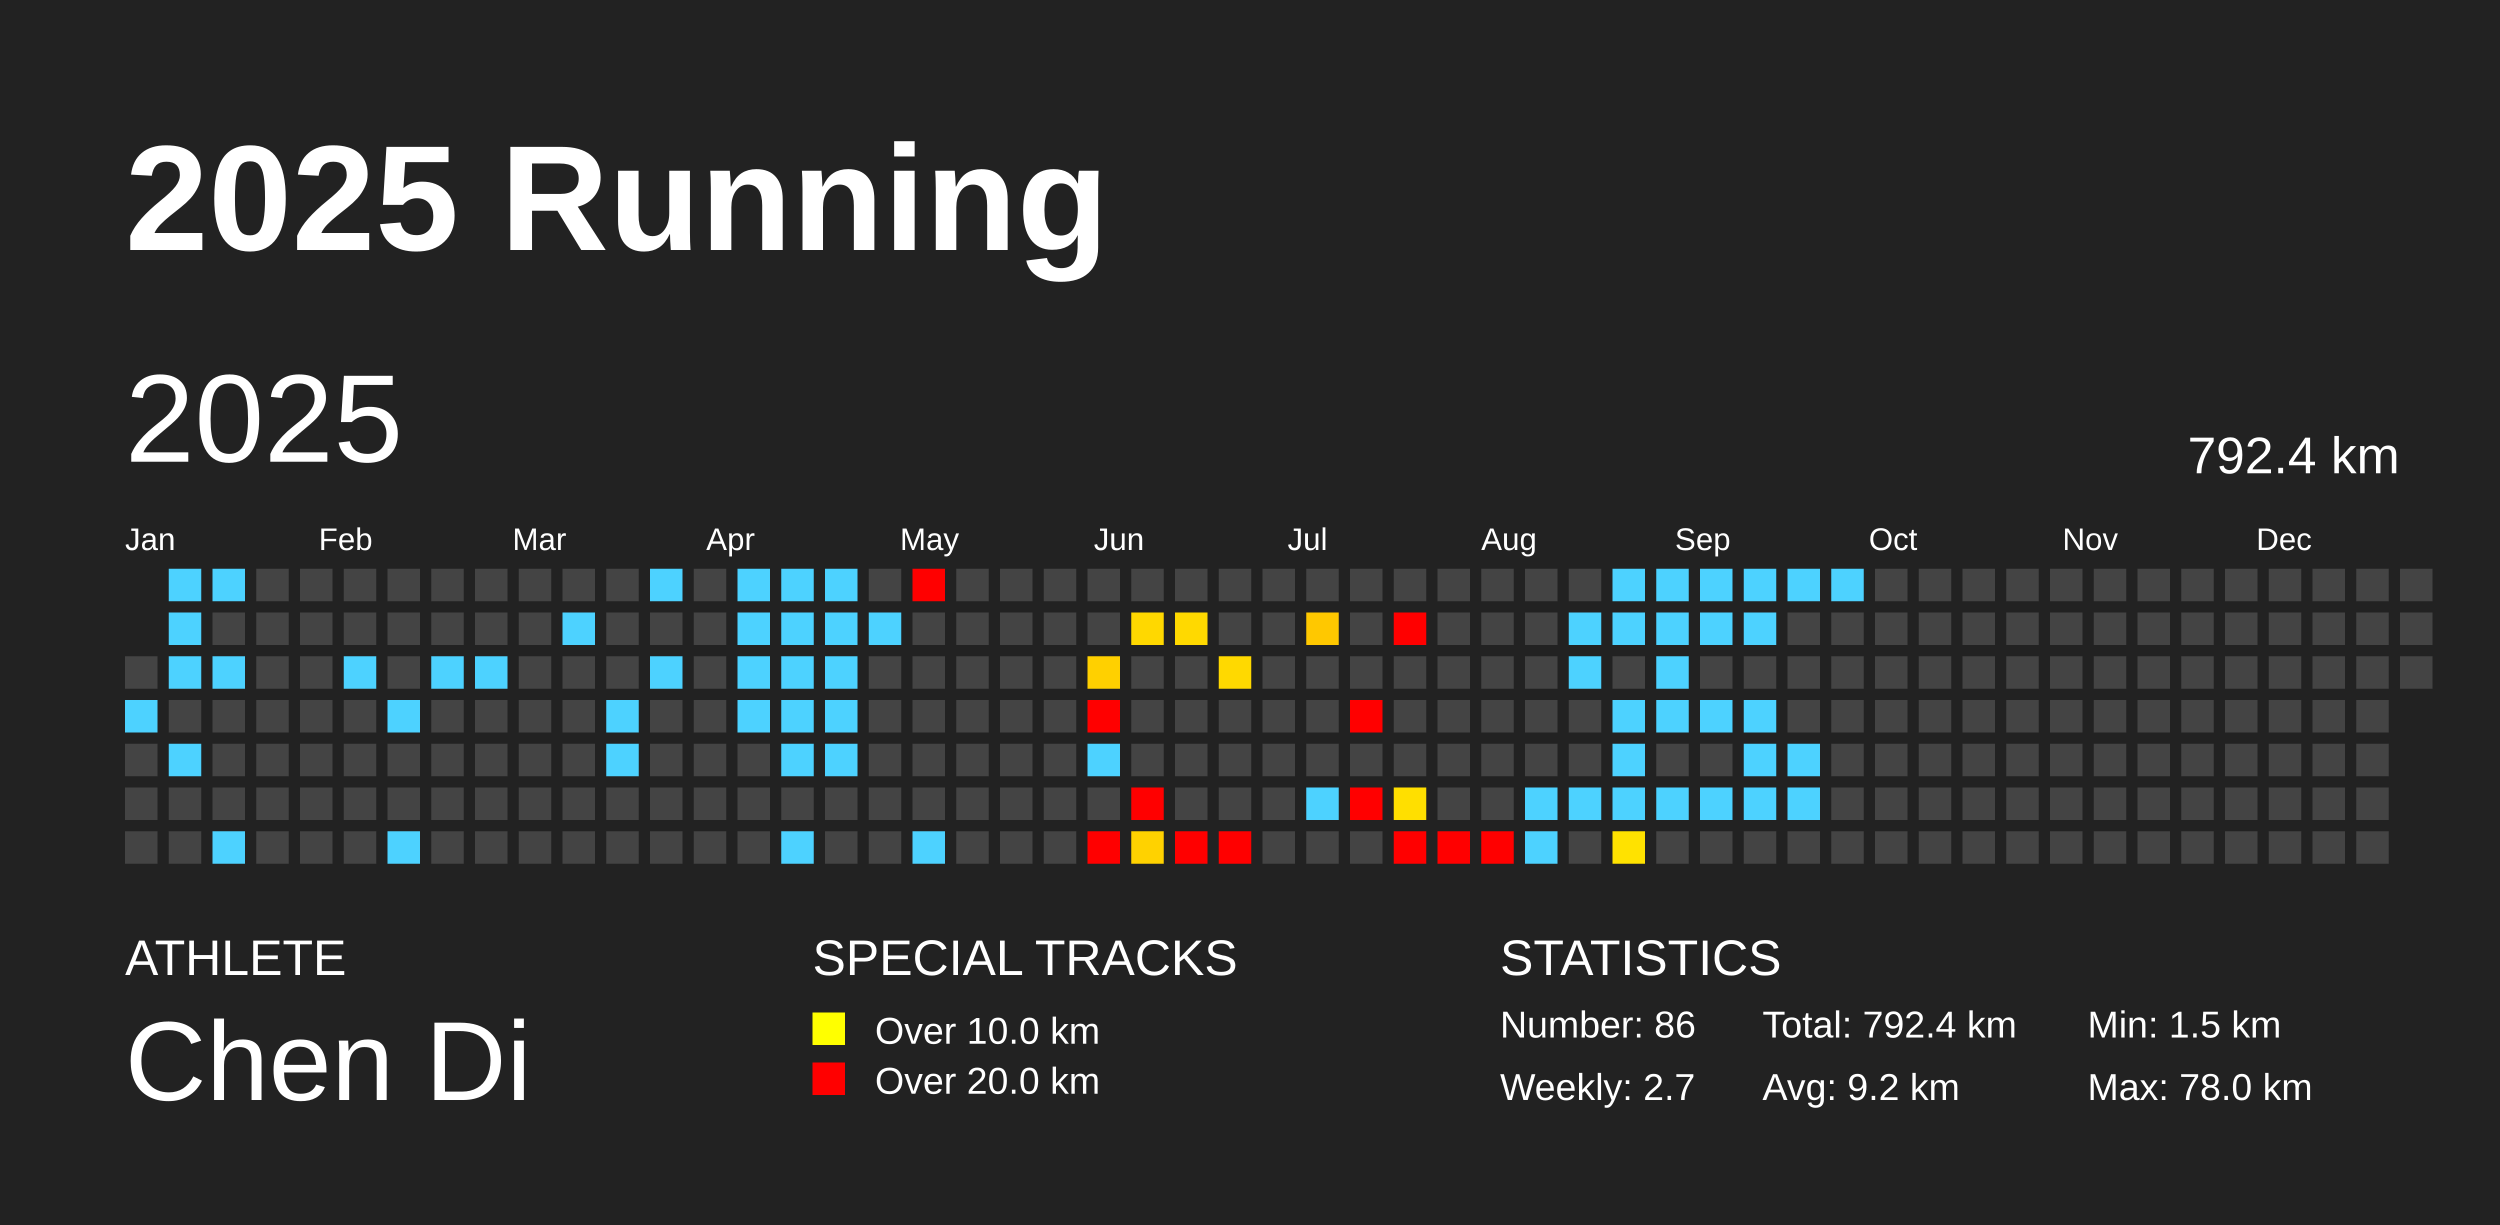
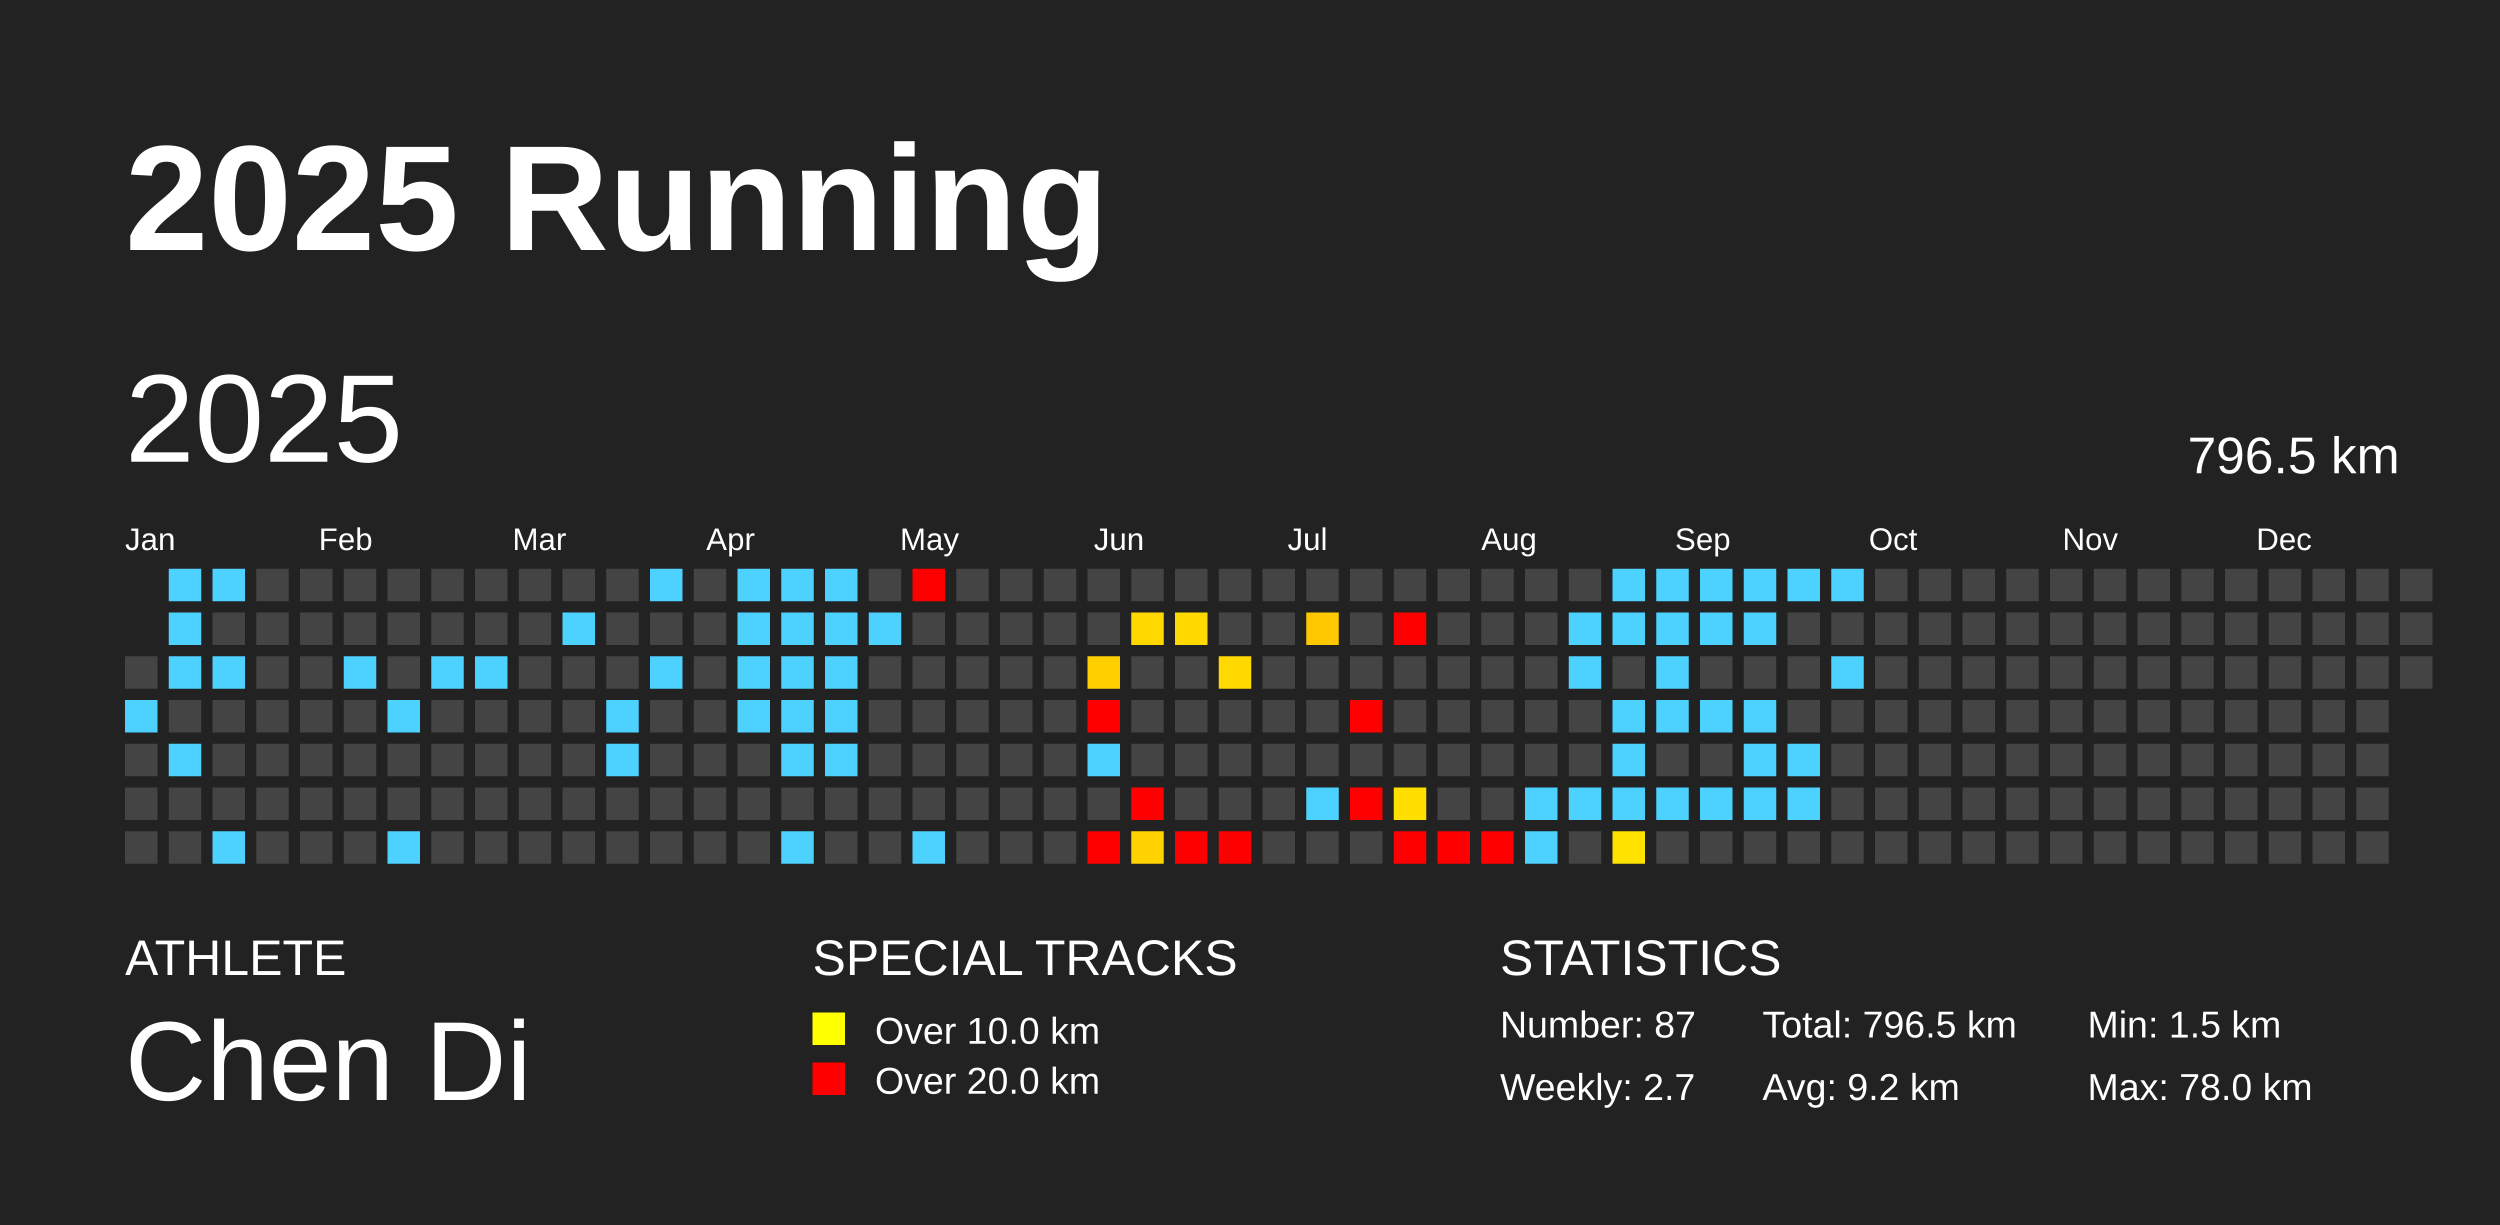
<svg xmlns="http://www.w3.org/2000/svg" baseProfile="full" height="98mm" version="1.1" viewBox="0,0,200,98" width="200mm">
  <defs />
  <rect fill="#222222" height="98" width="200" x="0" y="0" />
  <text fill="#FFFFFF" style="font-size:12px; font-family:Arial; font-weight:bold;" x="10" y="20">2025 Running</text>
  <text fill="#FFFFFF" style="font-size:4px; font-family:Arial" x="10" y="78">ATHLETE</text>
  <text fill="#FFFFFF" style="font-size:9px; font-family:Arial" x="10" y="88">Chen Di</text>
  <text fill="#FFFFFF" style="font-size:4px; font-family:Arial" x="65" y="78">SPECIAL TRACKS</text>
  <rect fill="yellow" height="2.6" width="2.6" x="65" y="81" />
  <text fill="#FFFFFF" style="font-size:3px; font-family:Arial" x="70" y="83.5">Over 10.0 km</text>
  <rect fill="red" height="2.6" width="2.6" x="65" y="85" />
  <text fill="#FFFFFF" style="font-size:3px; font-family:Arial" x="70" y="87.5">Over 20.0 km</text>
  <text fill="#FFFFFF" style="font-size:4px; font-family:Arial" x="120" y="78">STATISTICS</text>
-   <text fill="#FFFFFF" style="font-size:3px; font-family:Arial" x="120" y="83">Number: 86</text>
+   <text fill="#FFFFFF" style="font-size:3px; font-family:Arial" x="120" y="83">Number: 87</text>
  <text fill="#FFFFFF" style="font-size:3px; font-family:Arial" x="120" y="88">Weekly: 2.7</text>
-   <text fill="#FFFFFF" style="font-size:3px; font-family:Arial" x="141" y="83">Total: 792.4 km</text>
+   <text fill="#FFFFFF" style="font-size:3px; font-family:Arial" x="141" y="83">Total: 796.5 km</text>
  <text fill="#FFFFFF" style="font-size:3px; font-family:Arial" x="141" y="88">Avg: 9.2 km</text>
  <text fill="#FFFFFF" style="font-size:3px; font-family:Arial" x="167" y="83">Min: 1.5 km</text>
  <text fill="#FFFFFF" style="font-size:3px; font-family:Arial" x="167" y="88">Max: 78.0 km</text>
  <text dominant-baseline="hanging" fill="#FFFFFF" style="font-size:10.0px; font-family:Arial;" x="10" y="30">2025</text>
-   <text dominant-baseline="hanging" fill="#FFFFFF" style="font-size:4.125px; font-family:Arial;" x="175" y="35">792.4 km</text>
+   <text dominant-baseline="hanging" fill="#FFFFFF" style="font-size:4.125px; font-family:Arial;" x="175" y="35">796.5 km</text>
  <text fill="#FFFFFF" style="font-size:2.5px; font-family:Arial" x="10.0" y="44">Jan</text>
  <text fill="#FFFFFF" style="font-size:2.5px; font-family:Arial" x="25.5" y="44">Feb</text>
  <text fill="#FFFFFF" style="font-size:2.5px; font-family:Arial" x="41.0" y="44">Mar</text>
  <text fill="#FFFFFF" style="font-size:2.5px; font-family:Arial" x="56.5" y="44">Apr</text>
  <text fill="#FFFFFF" style="font-size:2.5px; font-family:Arial" x="72.0" y="44">May</text>
  <text fill="#FFFFFF" style="font-size:2.5px; font-family:Arial" x="87.5" y="44">Jun</text>
  <text fill="#FFFFFF" style="font-size:2.5px; font-family:Arial" x="103.0" y="44">Jul</text>
  <text fill="#FFFFFF" style="font-size:2.5px; font-family:Arial" x="118.5" y="44">Aug</text>
  <text fill="#FFFFFF" style="font-size:2.5px; font-family:Arial" x="134.0" y="44">Sep</text>
  <text fill="#FFFFFF" style="font-size:2.5px; font-family:Arial" x="149.5" y="44">Oct</text>
  <text fill="#FFFFFF" style="font-size:2.5px; font-family:Arial" x="165.0" y="44">Nov</text>
  <text fill="#FFFFFF" style="font-size:2.5px; font-family:Arial" x="180.5" y="44">Dec</text>
  <rect fill="#444444" height="2.6" width="2.6" x="10.0" y="52.5" />
  <rect fill="#4dd2ff" height="2.6" width="2.6" x="10.0" y="56.0" />
  <rect fill="#444444" height="2.6" width="2.6" x="10.0" y="59.5" />
  <rect fill="#444444" height="2.6" width="2.6" x="10.0" y="63.0" />
  <rect fill="#444444" height="2.6" width="2.6" x="10.0" y="66.5" />
  <rect fill="#4dd2ff" height="2.6" width="2.6" x="13.5" y="45.5" />
  <rect fill="#4dd2ff" height="2.6" width="2.6" x="13.5" y="49.0" />
  <rect fill="#4dd2ff" height="2.6" width="2.6" x="13.5" y="52.5" />
  <rect fill="#444444" height="2.6" width="2.6" x="13.5" y="56.0" />
  <rect fill="#4dd2ff" height="2.6" width="2.6" x="13.5" y="59.5" />
  <rect fill="#444444" height="2.6" width="2.6" x="13.5" y="63.0" />
  <rect fill="#444444" height="2.6" width="2.6" x="13.5" y="66.5" />
  <rect fill="#4dd2ff" height="2.6" width="2.6" x="17.0" y="45.5" />
  <rect fill="#444444" height="2.6" width="2.6" x="17.0" y="49.0" />
  <rect fill="#4dd2ff" height="2.6" width="2.6" x="17.0" y="52.5" />
  <rect fill="#444444" height="2.6" width="2.6" x="17.0" y="56.0" />
  <rect fill="#444444" height="2.6" width="2.6" x="17.0" y="59.5" />
  <rect fill="#444444" height="2.6" width="2.6" x="17.0" y="63.0" />
  <rect fill="#4dd2ff" height="2.6" width="2.6" x="17.0" y="66.5" />
  <rect fill="#444444" height="2.6" width="2.6" x="20.5" y="45.5" />
  <rect fill="#444444" height="2.6" width="2.6" x="20.5" y="49.0" />
  <rect fill="#444444" height="2.6" width="2.6" x="20.5" y="52.5" />
  <rect fill="#444444" height="2.6" width="2.6" x="20.5" y="56.0" />
  <rect fill="#444444" height="2.6" width="2.6" x="20.5" y="59.5" />
  <rect fill="#444444" height="2.6" width="2.6" x="20.5" y="63.0" />
  <rect fill="#444444" height="2.6" width="2.6" x="20.5" y="66.5" />
  <rect fill="#444444" height="2.6" width="2.6" x="24.0" y="45.5" />
  <rect fill="#444444" height="2.6" width="2.6" x="24.0" y="49.0" />
  <rect fill="#444444" height="2.6" width="2.6" x="24.0" y="52.5" />
  <rect fill="#444444" height="2.6" width="2.6" x="24.0" y="56.0" />
  <rect fill="#444444" height="2.6" width="2.6" x="24.0" y="59.5" />
  <rect fill="#444444" height="2.6" width="2.6" x="24.0" y="63.0" />
  <rect fill="#444444" height="2.6" width="2.6" x="24.0" y="66.5" />
  <rect fill="#444444" height="2.6" width="2.6" x="27.5" y="45.5" />
  <rect fill="#444444" height="2.6" width="2.6" x="27.5" y="49.0" />
  <rect fill="#4dd2ff" height="2.6" width="2.6" x="27.5" y="52.5" />
  <rect fill="#444444" height="2.6" width="2.6" x="27.5" y="56.0" />
  <rect fill="#444444" height="2.6" width="2.6" x="27.5" y="59.5" />
  <rect fill="#444444" height="2.6" width="2.6" x="27.5" y="63.0" />
  <rect fill="#444444" height="2.6" width="2.6" x="27.5" y="66.5" />
  <rect fill="#444444" height="2.6" width="2.6" x="31.0" y="45.5" />
  <rect fill="#444444" height="2.6" width="2.6" x="31.0" y="49.0" />
  <rect fill="#444444" height="2.6" width="2.6" x="31.0" y="52.5" />
  <rect fill="#4dd2ff" height="2.6" width="2.6" x="31.0" y="56.0" />
  <rect fill="#444444" height="2.6" width="2.6" x="31.0" y="59.5" />
  <rect fill="#444444" height="2.6" width="2.6" x="31.0" y="63.0" />
  <rect fill="#4dd2ff" height="2.6" width="2.6" x="31.0" y="66.5" />
  <rect fill="#444444" height="2.6" width="2.6" x="34.5" y="45.5" />
  <rect fill="#444444" height="2.6" width="2.6" x="34.5" y="49.0" />
  <rect fill="#4dd2ff" height="2.6" width="2.6" x="34.5" y="52.5" />
  <rect fill="#444444" height="2.6" width="2.6" x="34.5" y="56.0" />
  <rect fill="#444444" height="2.6" width="2.6" x="34.5" y="59.5" />
  <rect fill="#444444" height="2.6" width="2.6" x="34.5" y="63.0" />
  <rect fill="#444444" height="2.6" width="2.6" x="34.5" y="66.5" />
  <rect fill="#444444" height="2.6" width="2.6" x="38.0" y="45.5" />
  <rect fill="#444444" height="2.6" width="2.6" x="38.0" y="49.0" />
  <rect fill="#4dd2ff" height="2.6" width="2.6" x="38.0" y="52.5" />
  <rect fill="#444444" height="2.6" width="2.6" x="38.0" y="56.0" />
  <rect fill="#444444" height="2.6" width="2.6" x="38.0" y="59.5" />
  <rect fill="#444444" height="2.6" width="2.6" x="38.0" y="63.0" />
  <rect fill="#444444" height="2.6" width="2.6" x="38.0" y="66.5" />
  <rect fill="#444444" height="2.6" width="2.6" x="41.5" y="45.5" />
  <rect fill="#444444" height="2.6" width="2.6" x="41.5" y="49.0" />
  <rect fill="#444444" height="2.6" width="2.6" x="41.5" y="52.5" />
  <rect fill="#444444" height="2.6" width="2.6" x="41.5" y="56.0" />
  <rect fill="#444444" height="2.6" width="2.6" x="41.5" y="59.5" />
  <rect fill="#444444" height="2.6" width="2.6" x="41.5" y="63.0" />
  <rect fill="#444444" height="2.6" width="2.6" x="41.5" y="66.5" />
  <rect fill="#444444" height="2.6" width="2.6" x="45.0" y="45.5" />
  <rect fill="#4dd2ff" height="2.6" width="2.6" x="45.0" y="49.0" />
  <rect fill="#444444" height="2.6" width="2.6" x="45.0" y="52.5" />
  <rect fill="#444444" height="2.6" width="2.6" x="45.0" y="56.0" />
  <rect fill="#444444" height="2.6" width="2.6" x="45.0" y="59.5" />
  <rect fill="#444444" height="2.6" width="2.6" x="45.0" y="63.0" />
  <rect fill="#444444" height="2.6" width="2.6" x="45.0" y="66.5" />
  <rect fill="#444444" height="2.6" width="2.6" x="48.5" y="45.5" />
  <rect fill="#444444" height="2.6" width="2.6" x="48.5" y="49.0" />
  <rect fill="#444444" height="2.6" width="2.6" x="48.5" y="52.5" />
  <rect fill="#4dd2ff" height="2.6" width="2.6" x="48.5" y="56.0" />
  <rect fill="#4dd2ff" height="2.6" width="2.6" x="48.5" y="59.5" />
  <rect fill="#444444" height="2.6" width="2.6" x="48.5" y="63.0" />
  <rect fill="#444444" height="2.6" width="2.6" x="48.5" y="66.5" />
  <rect fill="#4dd2ff" height="2.6" width="2.6" x="52.0" y="45.5" />
  <rect fill="#444444" height="2.6" width="2.6" x="52.0" y="49.0" />
  <rect fill="#4dd2ff" height="2.6" width="2.6" x="52.0" y="52.5" />
  <rect fill="#444444" height="2.6" width="2.6" x="52.0" y="56.0" />
  <rect fill="#444444" height="2.6" width="2.6" x="52.0" y="59.5" />
  <rect fill="#444444" height="2.6" width="2.6" x="52.0" y="63.0" />
  <rect fill="#444444" height="2.6" width="2.6" x="52.0" y="66.5" />
  <rect fill="#444444" height="2.6" width="2.6" x="55.5" y="45.5" />
  <rect fill="#444444" height="2.6" width="2.6" x="55.5" y="49.0" />
  <rect fill="#444444" height="2.6" width="2.6" x="55.5" y="52.5" />
  <rect fill="#444444" height="2.6" width="2.6" x="55.5" y="56.0" />
  <rect fill="#444444" height="2.6" width="2.6" x="55.5" y="59.5" />
  <rect fill="#444444" height="2.6" width="2.6" x="55.5" y="63.0" />
  <rect fill="#444444" height="2.6" width="2.6" x="55.5" y="66.5" />
  <rect fill="#4dd2ff" height="2.6" width="2.6" x="59.0" y="45.5" />
  <rect fill="#4dd2ff" height="2.6" width="2.6" x="59.0" y="49.0" />
  <rect fill="#4dd2ff" height="2.6" width="2.6" x="59.0" y="52.5" />
  <rect fill="#4dd2ff" height="2.6" width="2.6" x="59.0" y="56.0" />
  <rect fill="#444444" height="2.6" width="2.6" x="59.0" y="59.5" />
  <rect fill="#444444" height="2.6" width="2.6" x="59.0" y="63.0" />
  <rect fill="#444444" height="2.6" width="2.6" x="59.0" y="66.5" />
  <rect fill="#4dd2ff" height="2.6" width="2.6" x="62.5" y="45.5" />
  <rect fill="#4dd2ff" height="2.6" width="2.6" x="62.5" y="49.0" />
  <rect fill="#4dd2ff" height="2.6" width="2.6" x="62.5" y="52.5" />
  <rect fill="#4dd2ff" height="2.6" width="2.6" x="62.5" y="56.0" />
  <rect fill="#4dd2ff" height="2.6" width="2.6" x="62.5" y="59.5" />
  <rect fill="#444444" height="2.6" width="2.6" x="62.5" y="63.0" />
  <rect fill="#4dd2ff" height="2.6" width="2.6" x="62.5" y="66.5" />
  <rect fill="#4dd2ff" height="2.6" width="2.6" x="66.0" y="45.5" />
  <rect fill="#4dd2ff" height="2.6" width="2.6" x="66.0" y="49.0" />
  <rect fill="#4dd2ff" height="2.6" width="2.6" x="66.0" y="52.5" />
  <rect fill="#4dd2ff" height="2.6" width="2.6" x="66.0" y="56.0" />
  <rect fill="#4dd2ff" height="2.6" width="2.6" x="66.0" y="59.5" />
  <rect fill="#444444" height="2.6" width="2.6" x="66.0" y="63.0" />
  <rect fill="#444444" height="2.6" width="2.6" x="66.0" y="66.5" />
  <rect fill="#444444" height="2.6" width="2.6" x="69.5" y="45.5" />
  <rect fill="#4dd2ff" height="2.6" width="2.6" x="69.5" y="49.0" />
  <rect fill="#444444" height="2.6" width="2.6" x="69.5" y="52.5" />
  <rect fill="#444444" height="2.6" width="2.6" x="69.5" y="56.0" />
  <rect fill="#444444" height="2.6" width="2.6" x="69.5" y="59.5" />
  <rect fill="#444444" height="2.6" width="2.6" x="69.5" y="63.0" />
  <rect fill="#444444" height="2.6" width="2.6" x="69.5" y="66.5" />
  <rect fill="red" height="2.6" width="2.6" x="73.0" y="45.5" />
  <rect fill="#444444" height="2.6" width="2.6" x="73.0" y="49.0" />
  <rect fill="#444444" height="2.6" width="2.6" x="73.0" y="52.5" />
  <rect fill="#444444" height="2.6" width="2.6" x="73.0" y="56.0" />
  <rect fill="#444444" height="2.6" width="2.6" x="73.0" y="59.5" />
  <rect fill="#444444" height="2.6" width="2.6" x="73.0" y="63.0" />
  <rect fill="#4dd2ff" height="2.6" width="2.6" x="73.0" y="66.5" />
  <rect fill="#444444" height="2.6" width="2.6" x="76.5" y="45.5" />
  <rect fill="#444444" height="2.6" width="2.6" x="76.5" y="49.0" />
  <rect fill="#444444" height="2.6" width="2.6" x="76.5" y="52.5" />
  <rect fill="#444444" height="2.6" width="2.6" x="76.5" y="56.0" />
  <rect fill="#444444" height="2.6" width="2.6" x="76.5" y="59.5" />
  <rect fill="#444444" height="2.6" width="2.6" x="76.5" y="63.0" />
  <rect fill="#444444" height="2.6" width="2.6" x="76.5" y="66.5" />
  <rect fill="#444444" height="2.6" width="2.6" x="80.0" y="45.5" />
  <rect fill="#444444" height="2.6" width="2.6" x="80.0" y="49.0" />
  <rect fill="#444444" height="2.6" width="2.6" x="80.0" y="52.5" />
  <rect fill="#444444" height="2.6" width="2.6" x="80.0" y="56.0" />
  <rect fill="#444444" height="2.6" width="2.6" x="80.0" y="59.5" />
  <rect fill="#444444" height="2.6" width="2.6" x="80.0" y="63.0" />
  <rect fill="#444444" height="2.6" width="2.6" x="80.0" y="66.5" />
  <rect fill="#444444" height="2.6" width="2.6" x="83.5" y="45.5" />
  <rect fill="#444444" height="2.6" width="2.6" x="83.5" y="49.0" />
  <rect fill="#444444" height="2.6" width="2.6" x="83.5" y="52.5" />
  <rect fill="#444444" height="2.6" width="2.6" x="83.5" y="56.0" />
  <rect fill="#444444" height="2.6" width="2.6" x="83.5" y="59.5" />
  <rect fill="#444444" height="2.6" width="2.6" x="83.5" y="63.0" />
  <rect fill="#444444" height="2.6" width="2.6" x="83.5" y="66.5" />
  <rect fill="#444444" height="2.6" width="2.6" x="87.0" y="45.5" />
  <rect fill="#444444" height="2.6" width="2.6" x="87.0" y="49.0" />
  <rect fill="#ffd000" height="2.6" width="2.6" x="87.0" y="52.5" />
  <rect fill="red" height="2.6" width="2.6" x="87.0" y="56.0" />
  <rect fill="#4dd2ff" height="2.6" width="2.6" x="87.0" y="59.5" />
  <rect fill="#444444" height="2.6" width="2.6" x="87.0" y="63.0" />
  <rect fill="red" height="2.6" width="2.6" x="87.0" y="66.5" />
  <rect fill="#444444" height="2.6" width="2.6" x="90.5" y="45.5" />
  <rect fill="#ffd800" height="2.6" width="2.6" x="90.5" y="49.0" />
  <rect fill="#444444" height="2.6" width="2.6" x="90.5" y="52.5" />
  <rect fill="#444444" height="2.6" width="2.6" x="90.5" y="56.0" />
  <rect fill="#444444" height="2.6" width="2.6" x="90.5" y="59.5" />
  <rect fill="red" height="2.6" width="2.6" x="90.5" y="63.0" />
  <rect fill="#ffd200" height="2.6" width="2.6" x="90.5" y="66.5" />
  <rect fill="#444444" height="2.6" width="2.6" x="94.0" y="45.5" />
  <rect fill="#ffd900" height="2.6" width="2.6" x="94.0" y="49.0" />
  <rect fill="#444444" height="2.6" width="2.6" x="94.0" y="52.5" />
  <rect fill="#444444" height="2.6" width="2.6" x="94.0" y="56.0" />
  <rect fill="#444444" height="2.6" width="2.6" x="94.0" y="59.5" />
  <rect fill="#444444" height="2.6" width="2.6" x="94.0" y="63.0" />
  <rect fill="red" height="2.6" width="2.6" x="94.0" y="66.5" />
  <rect fill="#444444" height="2.6" width="2.6" x="97.5" y="45.5" />
  <rect fill="#444444" height="2.6" width="2.6" x="97.5" y="49.0" />
  <rect fill="#ffd900" height="2.6" width="2.6" x="97.5" y="52.5" />
  <rect fill="#444444" height="2.6" width="2.6" x="97.5" y="56.0" />
  <rect fill="#444444" height="2.6" width="2.6" x="97.5" y="59.5" />
  <rect fill="#444444" height="2.6" width="2.6" x="97.5" y="63.0" />
  <rect fill="red" height="2.6" width="2.6" x="97.5" y="66.5" />
  <rect fill="#444444" height="2.6" width="2.6" x="101.0" y="45.5" />
  <rect fill="#444444" height="2.6" width="2.6" x="101.0" y="49.0" />
  <rect fill="#444444" height="2.6" width="2.6" x="101.0" y="52.5" />
  <rect fill="#444444" height="2.6" width="2.6" x="101.0" y="56.0" />
  <rect fill="#444444" height="2.6" width="2.6" x="101.0" y="59.5" />
  <rect fill="#444444" height="2.6" width="2.6" x="101.0" y="63.0" />
  <rect fill="#444444" height="2.6" width="2.6" x="101.0" y="66.5" />
  <rect fill="#444444" height="2.6" width="2.6" x="104.5" y="45.5" />
  <rect fill="#ffc800" height="2.6" width="2.6" x="104.5" y="49.0" />
  <rect fill="#444444" height="2.6" width="2.6" x="104.5" y="52.5" />
  <rect fill="#444444" height="2.6" width="2.6" x="104.5" y="56.0" />
  <rect fill="#444444" height="2.6" width="2.6" x="104.5" y="59.5" />
  <rect fill="#4dd2ff" height="2.6" width="2.6" x="104.5" y="63.0" />
  <rect fill="#444444" height="2.6" width="2.6" x="104.5" y="66.5" />
  <rect fill="#444444" height="2.6" width="2.6" x="108.0" y="45.5" />
  <rect fill="#444444" height="2.6" width="2.6" x="108.0" y="49.0" />
  <rect fill="#444444" height="2.6" width="2.6" x="108.0" y="52.5" />
  <rect fill="red" height="2.6" width="2.6" x="108.0" y="56.0" />
  <rect fill="#444444" height="2.6" width="2.6" x="108.0" y="59.5" />
  <rect fill="red" height="2.6" width="2.6" x="108.0" y="63.0" />
  <rect fill="#444444" height="2.6" width="2.6" x="108.0" y="66.5" />
  <rect fill="#444444" height="2.6" width="2.6" x="111.5" y="45.5" />
  <rect fill="red" height="2.6" width="2.6" x="111.5" y="49.0" />
  <rect fill="#444444" height="2.6" width="2.6" x="111.5" y="52.5" />
  <rect fill="#444444" height="2.6" width="2.6" x="111.5" y="56.0" />
  <rect fill="#444444" height="2.6" width="2.6" x="111.5" y="59.5" />
  <rect fill="#ffdf00" height="2.6" width="2.6" x="111.5" y="63.0" />
  <rect fill="red" height="2.6" width="2.6" x="111.5" y="66.5" />
  <rect fill="#444444" height="2.6" width="2.6" x="115.0" y="45.5" />
  <rect fill="#444444" height="2.6" width="2.6" x="115.0" y="49.0" />
  <rect fill="#444444" height="2.6" width="2.6" x="115.0" y="52.5" />
  <rect fill="#444444" height="2.6" width="2.6" x="115.0" y="56.0" />
  <rect fill="#444444" height="2.6" width="2.6" x="115.0" y="59.5" />
  <rect fill="#444444" height="2.6" width="2.6" x="115.0" y="63.0" />
  <rect fill="red" height="2.6" width="2.6" x="115.0" y="66.5" />
  <rect fill="#444444" height="2.6" width="2.6" x="118.5" y="45.5" />
  <rect fill="#444444" height="2.6" width="2.6" x="118.5" y="49.0" />
  <rect fill="#444444" height="2.6" width="2.6" x="118.5" y="52.5" />
  <rect fill="#444444" height="2.6" width="2.6" x="118.5" y="56.0" />
  <rect fill="#444444" height="2.6" width="2.6" x="118.5" y="59.5" />
  <rect fill="#444444" height="2.6" width="2.6" x="118.5" y="63.0" />
  <rect fill="red" height="2.6" width="2.6" x="118.5" y="66.5" />
  <rect fill="#444444" height="2.6" width="2.6" x="122.0" y="45.5" />
  <rect fill="#444444" height="2.6" width="2.6" x="122.0" y="49.0" />
  <rect fill="#444444" height="2.6" width="2.6" x="122.0" y="52.5" />
  <rect fill="#444444" height="2.6" width="2.6" x="122.0" y="56.0" />
  <rect fill="#444444" height="2.6" width="2.6" x="122.0" y="59.5" />
  <rect fill="#4dd2ff" height="2.6" width="2.6" x="122.0" y="63.0" />
  <rect fill="#4dd2ff" height="2.6" width="2.6" x="122.0" y="66.5" />
  <rect fill="#444444" height="2.6" width="2.6" x="125.5" y="45.5" />
  <rect fill="#4dd2ff" height="2.6" width="2.6" x="125.5" y="49.0" />
  <rect fill="#4dd2ff" height="2.6" width="2.6" x="125.5" y="52.5" />
  <rect fill="#444444" height="2.6" width="2.6" x="125.5" y="56.0" />
  <rect fill="#444444" height="2.6" width="2.6" x="125.5" y="59.5" />
  <rect fill="#4dd2ff" height="2.6" width="2.6" x="125.5" y="63.0" />
  <rect fill="#444444" height="2.6" width="2.6" x="125.5" y="66.5" />
  <rect fill="#4dd2ff" height="2.6" width="2.6" x="129.0" y="45.5" />
  <rect fill="#4dd2ff" height="2.6" width="2.6" x="129.0" y="49.0" />
  <rect fill="#444444" height="2.6" width="2.6" x="129.0" y="52.5" />
  <rect fill="#4dd2ff" height="2.6" width="2.6" x="129.0" y="56.0" />
  <rect fill="#4dd2ff" height="2.6" width="2.6" x="129.0" y="59.5" />
  <rect fill="#4dd2ff" height="2.6" width="2.6" x="129.0" y="63.0" />
  <rect fill="#ffe200" height="2.6" width="2.6" x="129.0" y="66.5" />
  <rect fill="#4dd2ff" height="2.6" width="2.6" x="132.5" y="45.5" />
  <rect fill="#4dd2ff" height="2.6" width="2.6" x="132.5" y="49.0" />
  <rect fill="#4dd2ff" height="2.6" width="2.6" x="132.5" y="52.5" />
  <rect fill="#4dd2ff" height="2.6" width="2.6" x="132.5" y="56.0" />
  <rect fill="#444444" height="2.6" width="2.6" x="132.5" y="59.5" />
  <rect fill="#4dd2ff" height="2.6" width="2.6" x="132.5" y="63.0" />
  <rect fill="#444444" height="2.6" width="2.6" x="132.5" y="66.5" />
  <rect fill="#4dd2ff" height="2.6" width="2.6" x="136.0" y="45.5" />
  <rect fill="#4dd2ff" height="2.6" width="2.6" x="136.0" y="49.0" />
  <rect fill="#444444" height="2.6" width="2.6" x="136.0" y="52.5" />
  <rect fill="#4dd2ff" height="2.6" width="2.6" x="136.0" y="56.0" />
  <rect fill="#444444" height="2.6" width="2.6" x="136.0" y="59.5" />
  <rect fill="#4dd2ff" height="2.6" width="2.6" x="136.0" y="63.0" />
  <rect fill="#444444" height="2.6" width="2.6" x="136.0" y="66.5" />
  <rect fill="#4dd2ff" height="2.6" width="2.6" x="139.5" y="45.5" />
  <rect fill="#4dd2ff" height="2.6" width="2.6" x="139.5" y="49.0" />
  <rect fill="#444444" height="2.6" width="2.6" x="139.5" y="52.5" />
  <rect fill="#4dd2ff" height="2.6" width="2.6" x="139.5" y="56.0" />
  <rect fill="#4dd2ff" height="2.6" width="2.6" x="139.5" y="59.5" />
  <rect fill="#4dd2ff" height="2.6" width="2.6" x="139.5" y="63.0" />
  <rect fill="#444444" height="2.6" width="2.6" x="139.5" y="66.5" />
  <rect fill="#4dd2ff" height="2.6" width="2.6" x="143.0" y="45.5" />
  <rect fill="#444444" height="2.6" width="2.6" x="143.0" y="49.0" />
  <rect fill="#444444" height="2.6" width="2.6" x="143.0" y="52.5" />
  <rect fill="#444444" height="2.6" width="2.6" x="143.0" y="56.0" />
  <rect fill="#4dd2ff" height="2.6" width="2.6" x="143.0" y="59.5" />
  <rect fill="#4dd2ff" height="2.6" width="2.6" x="143.0" y="63.0" />
  <rect fill="#444444" height="2.6" width="2.6" x="143.0" y="66.5" />
  <rect fill="#4dd2ff" height="2.6" width="2.6" x="146.5" y="45.5" />
  <rect fill="#444444" height="2.6" width="2.6" x="146.5" y="49.0" />
-   <rect fill="#444444" height="2.6" width="2.6" x="146.5" y="52.5" />
+   <rect fill="#4dd2ff" height="2.6" width="2.6" x="146.5" y="52.5" />
  <rect fill="#444444" height="2.6" width="2.6" x="146.5" y="56.0" />
  <rect fill="#444444" height="2.6" width="2.6" x="146.5" y="59.5" />
  <rect fill="#444444" height="2.6" width="2.6" x="146.5" y="63.0" />
  <rect fill="#444444" height="2.6" width="2.6" x="146.5" y="66.5" />
  <rect fill="#444444" height="2.6" width="2.6" x="150.0" y="45.5" />
  <rect fill="#444444" height="2.6" width="2.6" x="150.0" y="49.0" />
  <rect fill="#444444" height="2.6" width="2.6" x="150.0" y="52.5" />
  <rect fill="#444444" height="2.6" width="2.6" x="150.0" y="56.0" />
  <rect fill="#444444" height="2.6" width="2.6" x="150.0" y="59.5" />
  <rect fill="#444444" height="2.6" width="2.6" x="150.0" y="63.0" />
  <rect fill="#444444" height="2.6" width="2.6" x="150.0" y="66.5" />
  <rect fill="#444444" height="2.6" width="2.6" x="153.5" y="45.5" />
  <rect fill="#444444" height="2.6" width="2.6" x="153.5" y="49.0" />
  <rect fill="#444444" height="2.6" width="2.6" x="153.5" y="52.5" />
  <rect fill="#444444" height="2.6" width="2.6" x="153.5" y="56.0" />
  <rect fill="#444444" height="2.6" width="2.6" x="153.5" y="59.5" />
  <rect fill="#444444" height="2.6" width="2.6" x="153.5" y="63.0" />
  <rect fill="#444444" height="2.6" width="2.6" x="153.5" y="66.5" />
  <rect fill="#444444" height="2.6" width="2.6" x="157.0" y="45.5" />
  <rect fill="#444444" height="2.6" width="2.6" x="157.0" y="49.0" />
  <rect fill="#444444" height="2.6" width="2.6" x="157.0" y="52.5" />
  <rect fill="#444444" height="2.6" width="2.6" x="157.0" y="56.0" />
  <rect fill="#444444" height="2.6" width="2.6" x="157.0" y="59.5" />
  <rect fill="#444444" height="2.6" width="2.6" x="157.0" y="63.0" />
  <rect fill="#444444" height="2.6" width="2.6" x="157.0" y="66.5" />
  <rect fill="#444444" height="2.6" width="2.6" x="160.5" y="45.5" />
  <rect fill="#444444" height="2.6" width="2.6" x="160.5" y="49.0" />
  <rect fill="#444444" height="2.6" width="2.6" x="160.5" y="52.5" />
  <rect fill="#444444" height="2.6" width="2.6" x="160.5" y="56.0" />
  <rect fill="#444444" height="2.6" width="2.6" x="160.5" y="59.5" />
  <rect fill="#444444" height="2.6" width="2.6" x="160.5" y="63.0" />
  <rect fill="#444444" height="2.6" width="2.6" x="160.5" y="66.5" />
  <rect fill="#444444" height="2.6" width="2.6" x="164.0" y="45.5" />
  <rect fill="#444444" height="2.6" width="2.6" x="164.0" y="49.0" />
  <rect fill="#444444" height="2.6" width="2.6" x="164.0" y="52.5" />
  <rect fill="#444444" height="2.6" width="2.6" x="164.0" y="56.0" />
  <rect fill="#444444" height="2.6" width="2.6" x="164.0" y="59.5" />
  <rect fill="#444444" height="2.6" width="2.6" x="164.0" y="63.0" />
  <rect fill="#444444" height="2.6" width="2.6" x="164.0" y="66.5" />
  <rect fill="#444444" height="2.6" width="2.6" x="167.5" y="45.5" />
  <rect fill="#444444" height="2.6" width="2.6" x="167.5" y="49.0" />
  <rect fill="#444444" height="2.6" width="2.6" x="167.5" y="52.5" />
  <rect fill="#444444" height="2.6" width="2.6" x="167.5" y="56.0" />
  <rect fill="#444444" height="2.6" width="2.6" x="167.5" y="59.5" />
  <rect fill="#444444" height="2.6" width="2.6" x="167.5" y="63.0" />
  <rect fill="#444444" height="2.6" width="2.6" x="167.5" y="66.5" />
  <rect fill="#444444" height="2.6" width="2.6" x="171.0" y="45.5" />
  <rect fill="#444444" height="2.6" width="2.6" x="171.0" y="49.0" />
  <rect fill="#444444" height="2.6" width="2.6" x="171.0" y="52.5" />
  <rect fill="#444444" height="2.6" width="2.6" x="171.0" y="56.0" />
  <rect fill="#444444" height="2.6" width="2.6" x="171.0" y="59.5" />
  <rect fill="#444444" height="2.6" width="2.6" x="171.0" y="63.0" />
  <rect fill="#444444" height="2.6" width="2.6" x="171.0" y="66.5" />
  <rect fill="#444444" height="2.6" width="2.6" x="174.5" y="45.5" />
  <rect fill="#444444" height="2.6" width="2.6" x="174.5" y="49.0" />
  <rect fill="#444444" height="2.6" width="2.6" x="174.5" y="52.5" />
  <rect fill="#444444" height="2.6" width="2.6" x="174.5" y="56.0" />
  <rect fill="#444444" height="2.6" width="2.6" x="174.5" y="59.5" />
  <rect fill="#444444" height="2.6" width="2.6" x="174.5" y="63.0" />
  <rect fill="#444444" height="2.6" width="2.6" x="174.5" y="66.5" />
  <rect fill="#444444" height="2.6" width="2.6" x="178.0" y="45.5" />
  <rect fill="#444444" height="2.6" width="2.6" x="178.0" y="49.0" />
  <rect fill="#444444" height="2.6" width="2.6" x="178.0" y="52.5" />
  <rect fill="#444444" height="2.6" width="2.6" x="178.0" y="56.0" />
  <rect fill="#444444" height="2.6" width="2.6" x="178.0" y="59.5" />
  <rect fill="#444444" height="2.6" width="2.6" x="178.0" y="63.0" />
  <rect fill="#444444" height="2.6" width="2.6" x="178.0" y="66.5" />
  <rect fill="#444444" height="2.6" width="2.6" x="181.5" y="45.5" />
  <rect fill="#444444" height="2.6" width="2.6" x="181.5" y="49.0" />
  <rect fill="#444444" height="2.6" width="2.6" x="181.5" y="52.5" />
  <rect fill="#444444" height="2.6" width="2.6" x="181.5" y="56.0" />
  <rect fill="#444444" height="2.6" width="2.6" x="181.5" y="59.5" />
  <rect fill="#444444" height="2.6" width="2.6" x="181.5" y="63.0" />
  <rect fill="#444444" height="2.6" width="2.6" x="181.5" y="66.5" />
  <rect fill="#444444" height="2.6" width="2.6" x="185.0" y="45.5" />
  <rect fill="#444444" height="2.6" width="2.6" x="185.0" y="49.0" />
  <rect fill="#444444" height="2.6" width="2.6" x="185.0" y="52.5" />
  <rect fill="#444444" height="2.6" width="2.6" x="185.0" y="56.0" />
  <rect fill="#444444" height="2.6" width="2.6" x="185.0" y="59.5" />
  <rect fill="#444444" height="2.6" width="2.6" x="185.0" y="63.0" />
  <rect fill="#444444" height="2.6" width="2.6" x="185.0" y="66.5" />
  <rect fill="#444444" height="2.6" width="2.6" x="188.5" y="45.5" />
  <rect fill="#444444" height="2.6" width="2.6" x="188.5" y="49.0" />
  <rect fill="#444444" height="2.6" width="2.6" x="188.5" y="52.5" />
  <rect fill="#444444" height="2.6" width="2.6" x="188.5" y="56.0" />
  <rect fill="#444444" height="2.6" width="2.6" x="188.5" y="59.5" />
  <rect fill="#444444" height="2.6" width="2.6" x="188.5" y="63.0" />
  <rect fill="#444444" height="2.6" width="2.6" x="188.5" y="66.5" />
  <rect fill="#444444" height="2.6" width="2.6" x="192.0" y="45.5" />
  <rect fill="#444444" height="2.6" width="2.6" x="192.0" y="49.0" />
  <rect fill="#444444" height="2.6" width="2.6" x="192.0" y="52.5" />
</svg>
